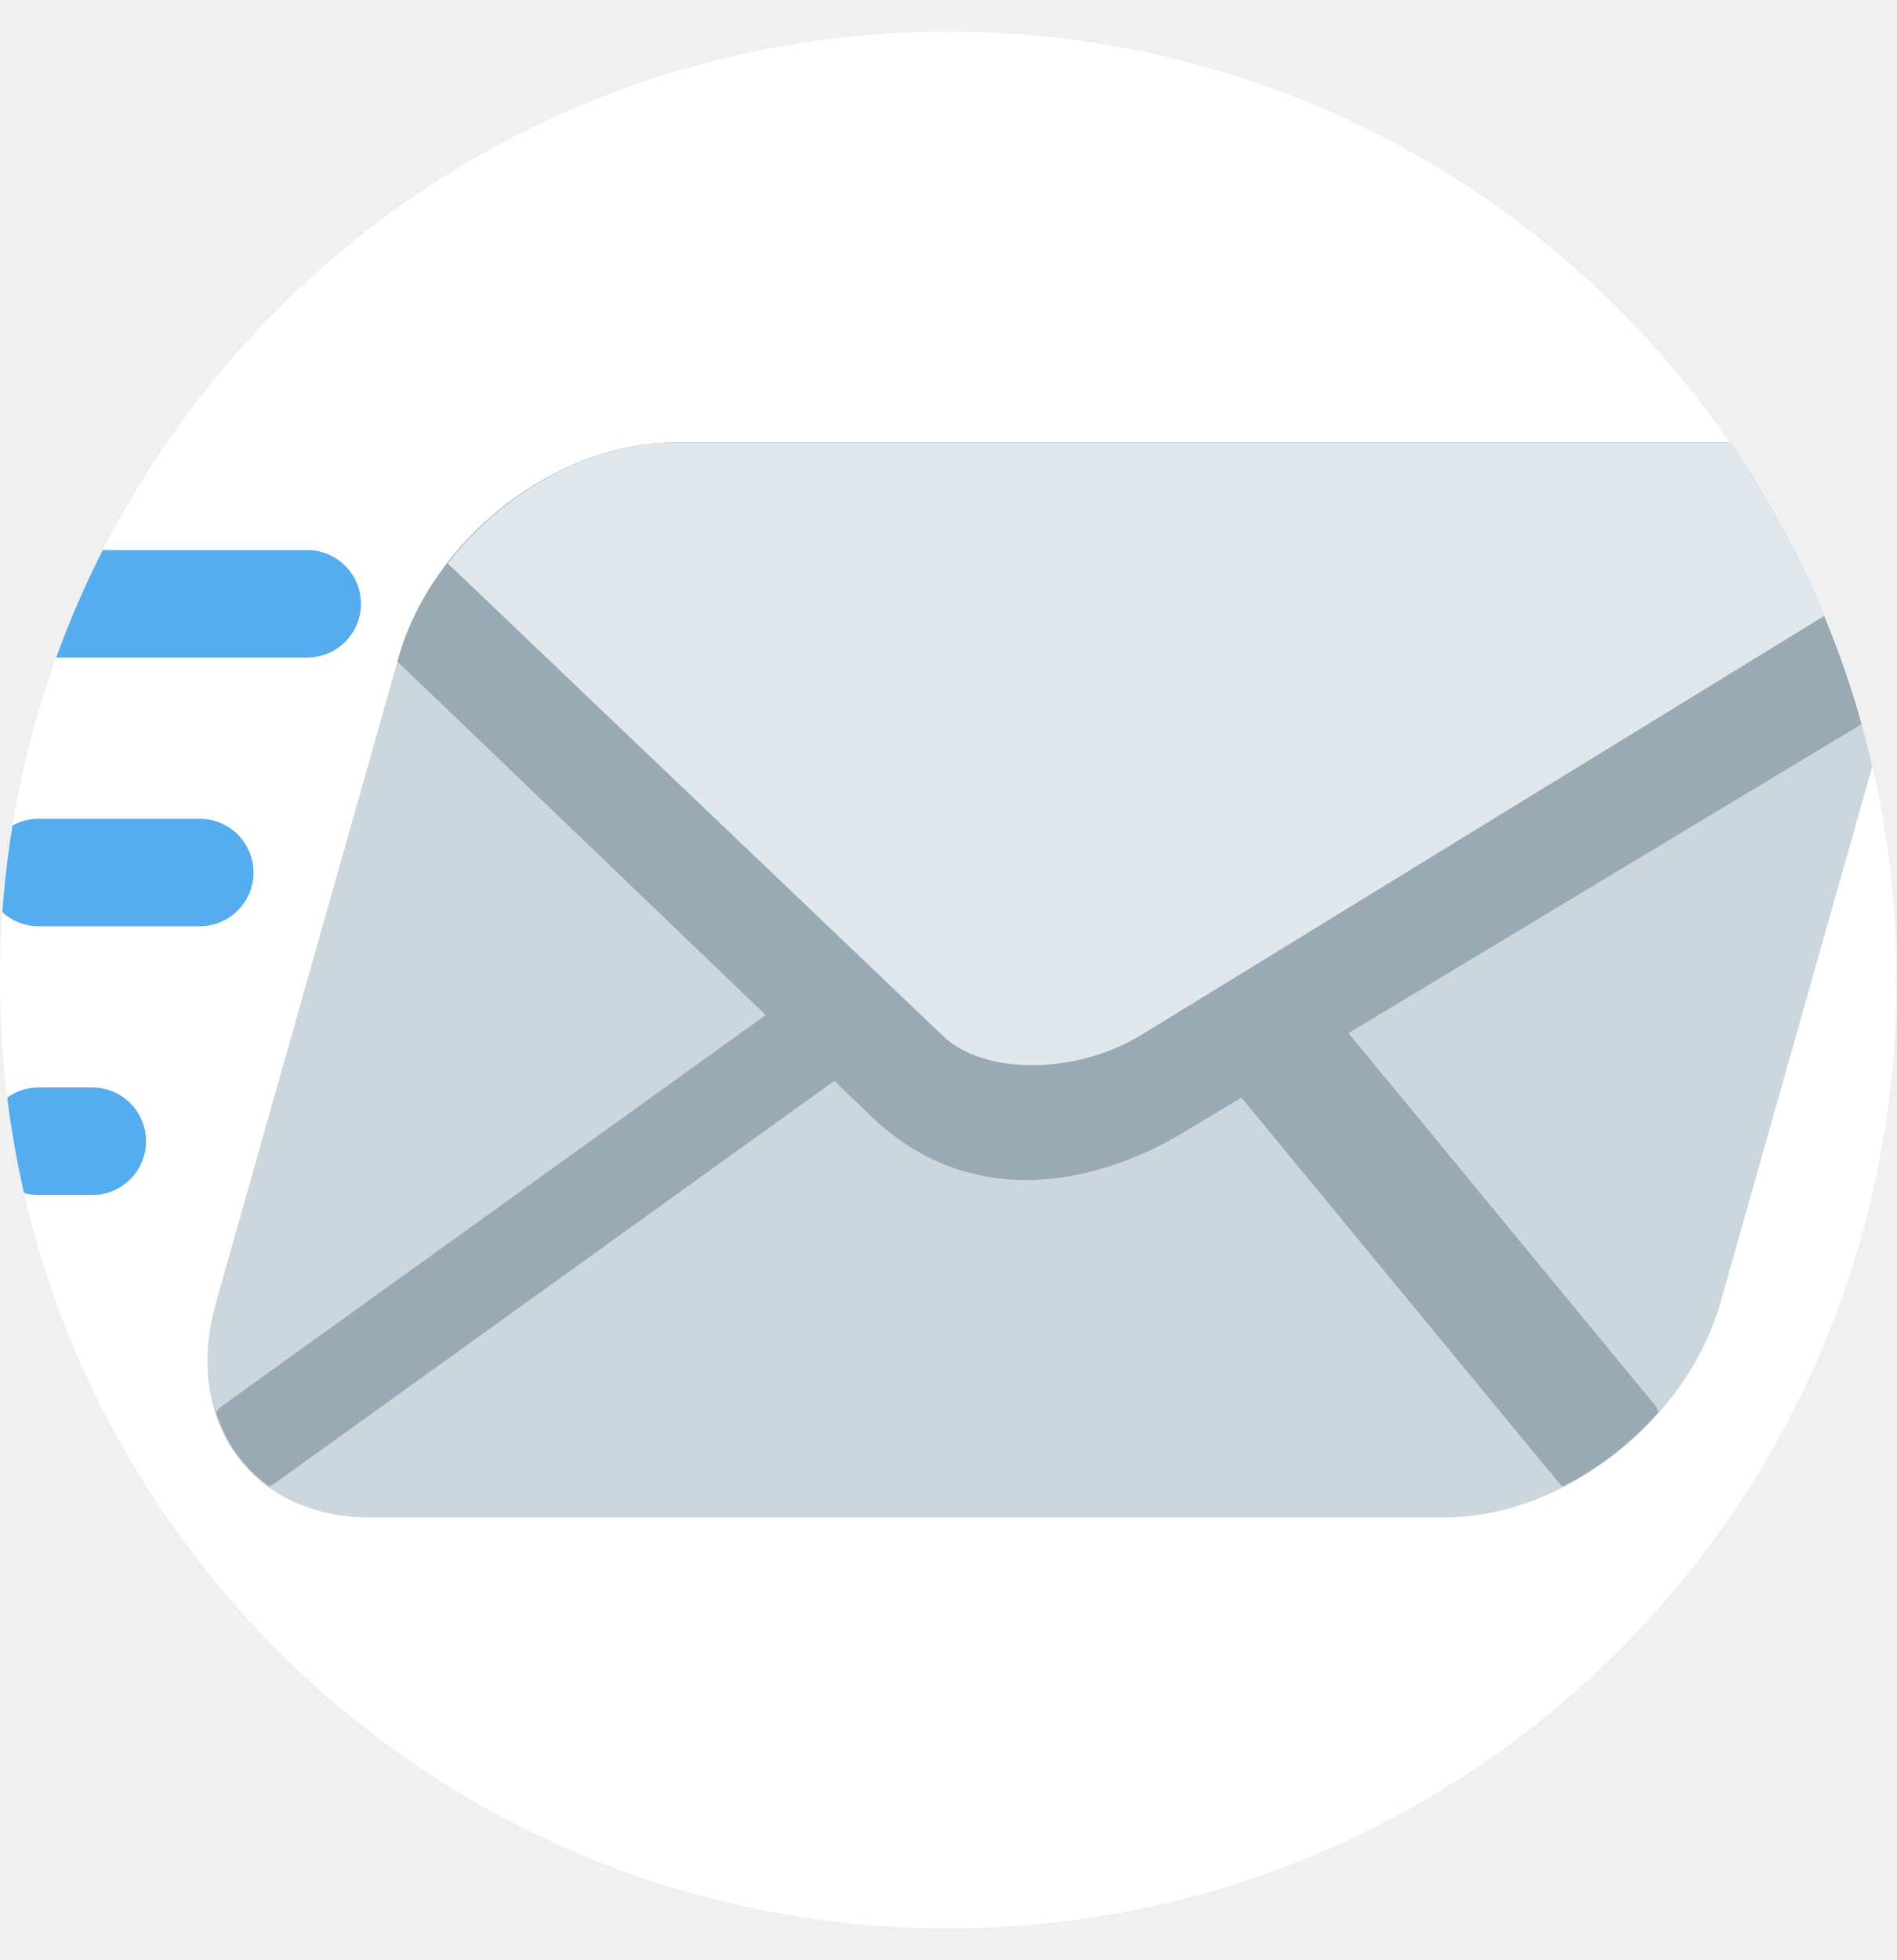
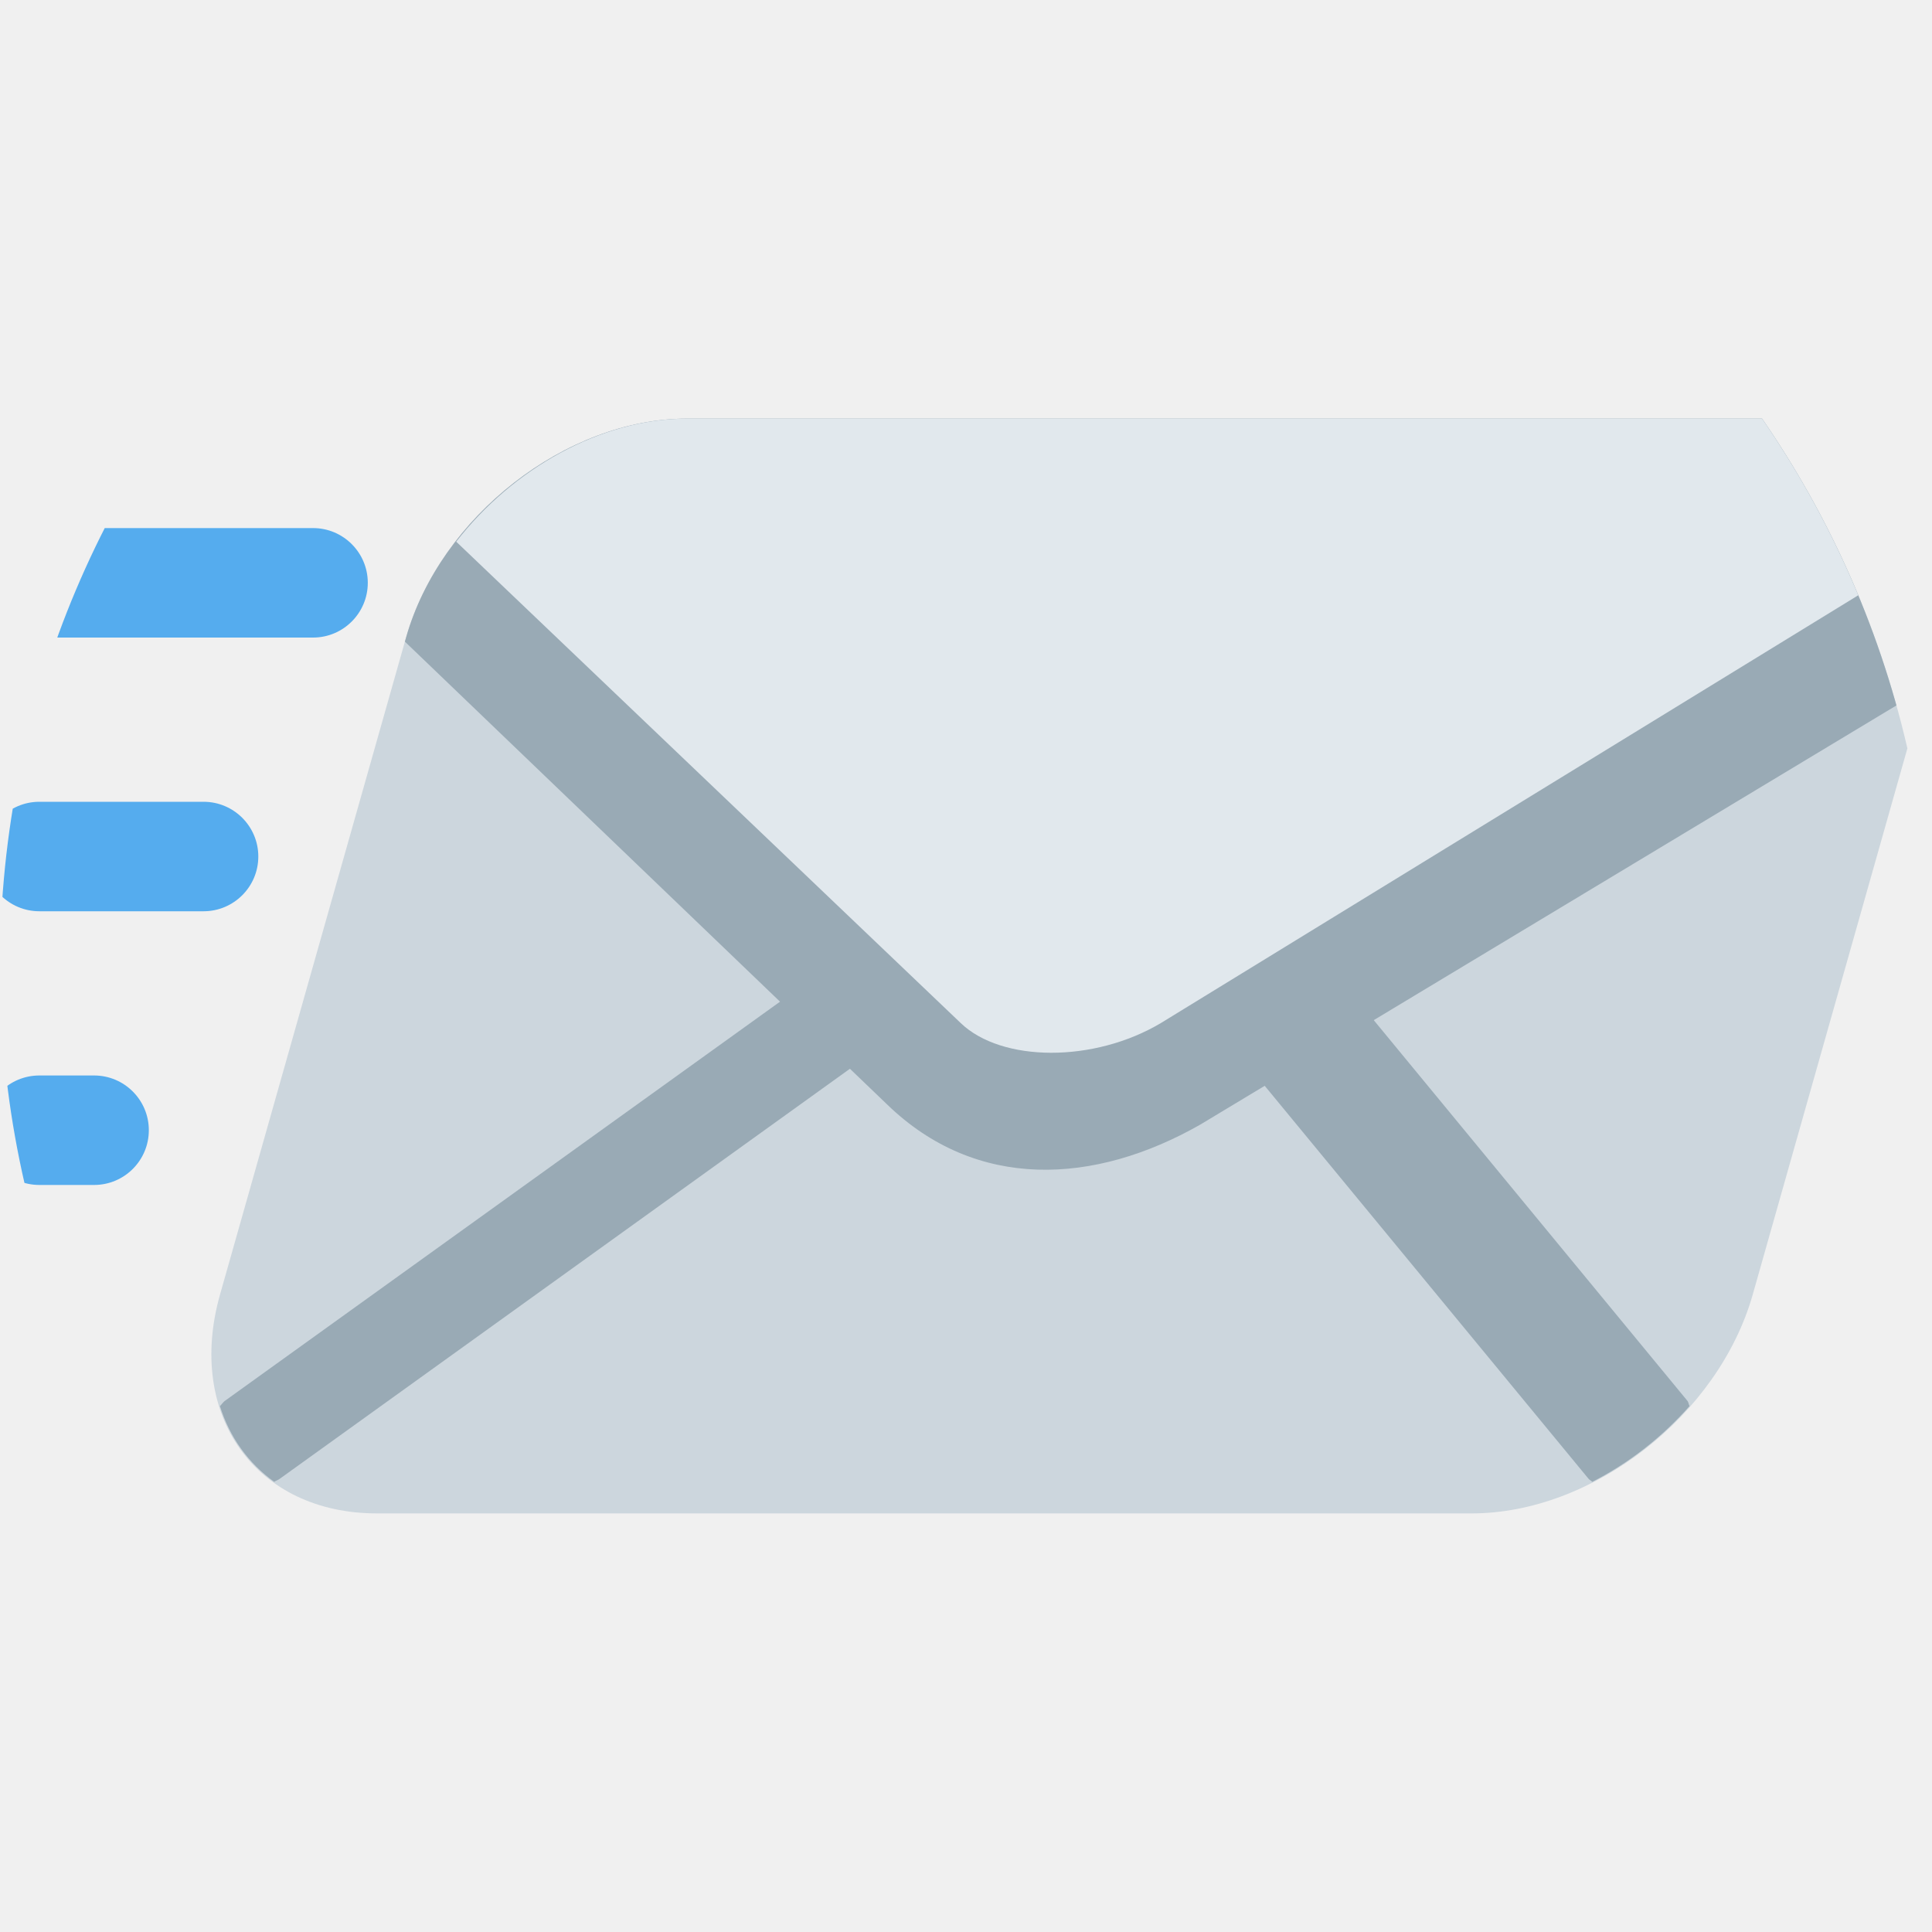
- <svg xmlns="http://www.w3.org/2000/svg" width="30" height="31" viewBox="0 0 30 31" fill="none">
+ <svg xmlns="http://www.w3.org/2000/svg" width="30" height="30" viewBox="0 0 30 30" fill="none">
  <g clip-path="url(#clip0)">
-     <rect y="0.5" width="30" height="30" rx="15" fill="white" />
-     <path d="M5.71 9.55C5.71 10.019 5.329 10.4 4.86 10.4H0.61C0.141 10.4 -0.24 10.019 -0.24 9.55C-0.24 9.081 0.141 8.7 0.61 8.7H4.86C5.329 8.7 5.71 9.081 5.71 9.55ZM4.01 13.8C4.01 14.269 3.629 14.65 3.16 14.65H0.61C0.141 14.65 -0.24 14.269 -0.24 13.8C-0.24 13.331 0.141 12.95 0.61 12.95H3.16C3.629 12.95 4.01 13.331 4.01 13.8ZM2.31 18.05C2.31 18.52 1.929 18.9 1.46 18.9H0.61C0.141 18.9 -0.24 18.52 -0.24 18.05C-0.24 17.58 0.141 17.2 0.61 17.2H1.46C1.929 17.2 2.31 17.58 2.31 18.05Z" fill="#55ACEE" />
-     <path d="M27.216 20.6C26.684 22.478 24.73 24 22.853 24H5.853C3.975 24 2.884 22.478 3.417 20.6L6.305 10.4C6.837 8.522 8.79 7 10.668 7H27.668C29.546 7 30.637 8.522 30.105 10.4L27.216 20.6Z" fill="#CCD6DD" />
-     <path d="M14.496 14.34L3.487 22.256C3.458 22.28 3.441 22.31 3.415 22.334C3.567 22.818 3.855 23.22 4.258 23.51C4.287 23.491 4.32 23.482 4.349 23.459L15.358 15.542C15.784 15.21 15.937 14.673 15.699 14.34C15.46 14.008 14.923 14.008 14.496 14.34ZM26.235 22.334C26.222 22.31 26.221 22.28 26.206 22.257L19.683 14.34C19.444 14.008 18.907 14.008 18.479 14.34C18.053 14.673 17.901 15.21 18.139 15.542L24.664 23.459C24.679 23.481 24.707 23.491 24.725 23.51C25.291 23.221 25.808 22.818 26.235 22.334Z" fill="#99AAB5" />
-     <path d="M30.105 10.4C30.637 8.522 29.545 7 27.668 7H10.668C8.79 7 6.837 8.522 6.304 10.4L6.287 10.463L13.772 17.647C15.158 18.994 16.991 18.901 18.638 17.962L29.881 11.193L30.105 10.4Z" fill="#99AAB5" />
-     <path d="M27.668 7H10.668C9.327 7 7.957 7.783 7.083 8.911L14.918 16.386C15.555 16.997 16.987 17.005 18.026 16.386L30.175 8.933C29.949 7.793 29.018 7 27.668 7Z" fill="#E1E8ED" />
+     <path d="M5.711 9.05C5.711 9.519 5.33 9.9 4.861 9.9H0.611C0.142 9.9 -0.239 9.519 -0.239 9.05C-0.239 8.581 0.142 8.2 0.611 8.2H4.861C5.33 8.2 5.711 8.581 5.711 9.05ZM4.011 13.3C4.011 13.769 3.63 14.15 3.161 14.15H0.611C0.142 14.15 -0.239 13.769 -0.239 13.3C-0.239 12.831 0.142 12.45 0.611 12.45H3.161C3.63 12.45 4.011 12.831 4.011 13.3ZM2.311 17.55C2.311 18.02 1.93 18.4 1.461 18.4H0.611C0.142 18.4 -0.239 18.02 -0.239 17.55C-0.239 17.08 0.142 16.7 0.611 16.7H1.461C1.93 16.7 2.311 17.08 2.311 17.55Z" fill="#55ACEE" />
+     <path d="M27.217 20.1C26.685 21.978 24.731 23.5 22.853 23.5H5.853C3.975 23.5 2.885 21.978 3.417 20.1L6.305 9.9C6.837 8.022 8.791 6.5 10.668 6.5H27.668C29.546 6.5 30.637 8.022 30.105 9.9L27.217 20.1Z" fill="#CCD6DD" />
+     <path d="M14.496 13.84L3.487 21.756C3.458 21.78 3.441 21.81 3.415 21.834C3.567 22.318 3.855 22.72 4.258 23.01C4.288 22.99 4.32 22.982 4.349 22.959L15.358 15.042C15.784 14.71 15.937 14.172 15.699 13.84C15.46 13.508 14.923 13.508 14.496 13.84ZM26.235 21.834C26.222 21.81 26.221 21.78 26.206 21.757L19.683 13.84C19.444 13.508 18.907 13.508 18.48 13.84C18.054 14.172 17.902 14.71 18.14 15.042L24.664 22.959C24.68 22.981 24.707 22.99 24.725 23.01C25.291 22.721 25.808 22.318 26.235 21.834Z" fill="#99AAB5" />
+     <path d="M30.105 9.9C30.637 8.022 29.546 6.5 27.668 6.5H10.668C8.79 6.5 6.837 8.022 6.305 9.9L6.287 9.963L13.772 17.147C15.159 18.494 16.992 18.401 18.639 17.462L29.881 10.693L30.105 9.9Z" fill="#99AAB5" />
+     <path d="M27.668 6.5H10.668C9.327 6.5 7.958 7.283 7.084 8.411L14.918 15.886C15.555 16.497 16.987 16.505 18.026 15.886L30.176 8.433C29.95 7.293 29.018 6.5 27.668 6.5Z" fill="#E1E8ED" />
  </g>
  <defs>
    <clipPath id="clip0">
-       <rect y="0.5" width="30" height="30" rx="15" fill="white" />
+       <rect width="30" height="30" rx="15" fill="white" />
    </clipPath>
  </defs>
</svg>
